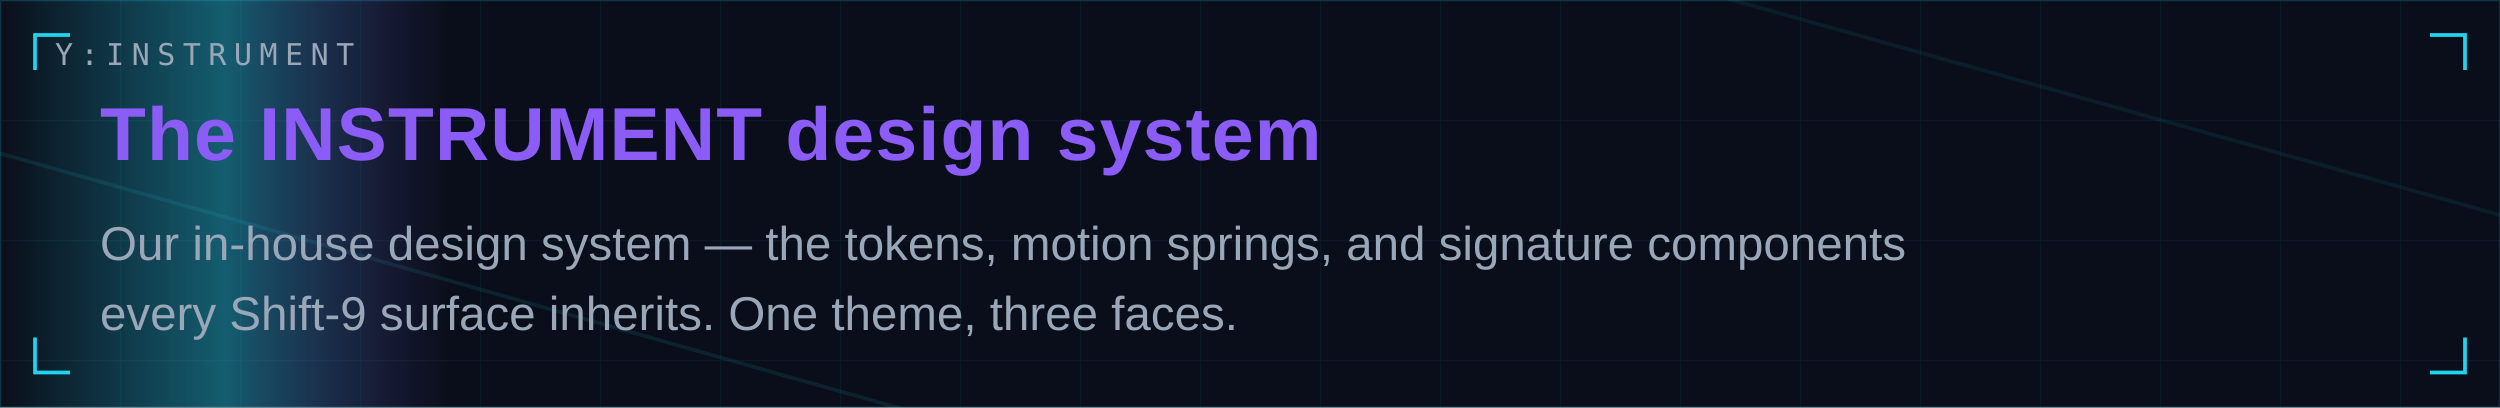
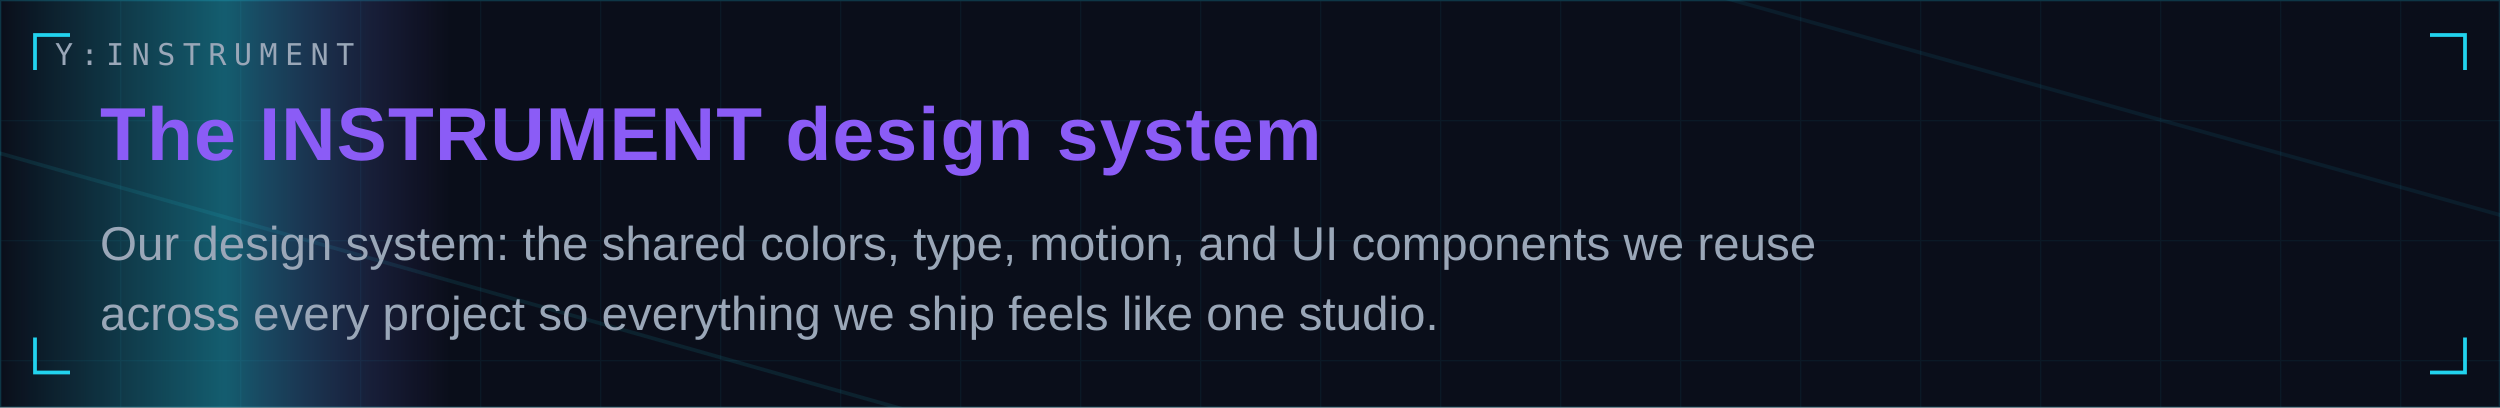
<svg xmlns="http://www.w3.org/2000/svg" viewBox="0 0 1000 163" width="100%" role="img">
  <defs>
    <linearGradient id="ray" x1="0" y1="0" x2="1" y2="0">
      <stop offset="0" stop-color="#22d3ee" stop-opacity="0" />
      <stop offset="0.5" stop-color="#22d3ee" stop-opacity="0.8" />
      <stop offset="1" stop-color="#8b5cf6" stop-opacity="0" />
    </linearGradient>
    <pattern id="grid" width="48" height="48" patternUnits="userSpaceOnUse">
      <path d="M48 0H0V48" fill="none" stroke="#22d3ee" stroke-opacity="0.06" stroke-width="1" />
    </pattern>
    <clipPath id="bounds">
      <rect width="1000" height="163" />
    </clipPath>
    <style>
      @keyframes drift { from{transform:translateX(-40%)} to{transform:translateX(140%)} }
      @keyframes glow  { 0%,100%{opacity:.35} 50%{opacity:.7} }
      .scan { animation: drift 7s linear infinite; }
      .tick { animation: glow 3.4s ease-in-out infinite; }
      @media (prefers-reduced-motion: reduce){ .scan{animation:none;opacity:.3} .tick{animation:none} }
    </style>
  </defs>
  <g clip-path="url(#bounds)">
    <rect width="1000" height="163" fill="#0a0e1a" />
    <rect width="1000" height="163" fill="url(#grid)" />
    <line x1="-100" y1="33" x2="500" y2="203" stroke="#22d3ee" stroke-opacity="0.10" stroke-width="1.5" />
    <line x1="550" y1="-40" x2="1100" y2="114" stroke="#22d3ee" stroke-opacity="0.08" stroke-width="1.5" />
    <rect class="scan" x="0" y="0" width="180" height="163" fill="url(#ray)" opacity="0.5" />
    <rect x="0" y="0" width="1000" height="163" fill="none" stroke="#22d3ee" stroke-opacity="0.16" />
    <g stroke="#22d3ee" stroke-width="1.5" fill="none" class="tick">
      <path d="M14 28V14H28" />
      <path d="M972 14H986V28" />
      <path d="M14 135V149H28" />
      <path d="M986 135V149H972" />
    </g>
    <text x="22" y="26" fill="#9aa7b8" font-family="'SFMono-Regular',ui-monospace,Menlo,Consolas,monospace" font-size="12" letter-spacing="3">Y:INSTRUMENT</text>
  </g>
  <text x="40" y="64" fill="#8b5cf6" font-family="'Arial Black','Helvetica Neue',Arial,sans-serif" font-size="30" font-weight="800" letter-spacing="0.5" text-anchor="start">The INSTRUMENT design system</text>
-   <text x="40" y="104" fill="#9aa7b8" font-family="'Arial Black','Helvetica Neue',Arial,sans-serif" font-size="19" font-weight="400" letter-spacing="0" text-anchor="start">Our in-house design system — the tokens, motion springs, and signature components</text>
-   <text x="40" y="132" fill="#9aa7b8" font-family="'Arial Black','Helvetica Neue',Arial,sans-serif" font-size="19" font-weight="400" letter-spacing="0" text-anchor="start">every Shift-9 surface inherits. One theme, three faces.</text>
+   <text x="40" y="104" fill="#9aa7b8" font-family="'Arial Black','Helvetica Neue',Arial,sans-serif" font-size="19" font-weight="400" letter-spacing="0" text-anchor="start">Our design system: the shared colors, type, motion, and UI components we reuse</text>
+   <text x="40" y="132" fill="#9aa7b8" font-family="'Arial Black','Helvetica Neue',Arial,sans-serif" font-size="19" font-weight="400" letter-spacing="0" text-anchor="start">across every project so everything we ship feels like one studio.</text>
</svg>
